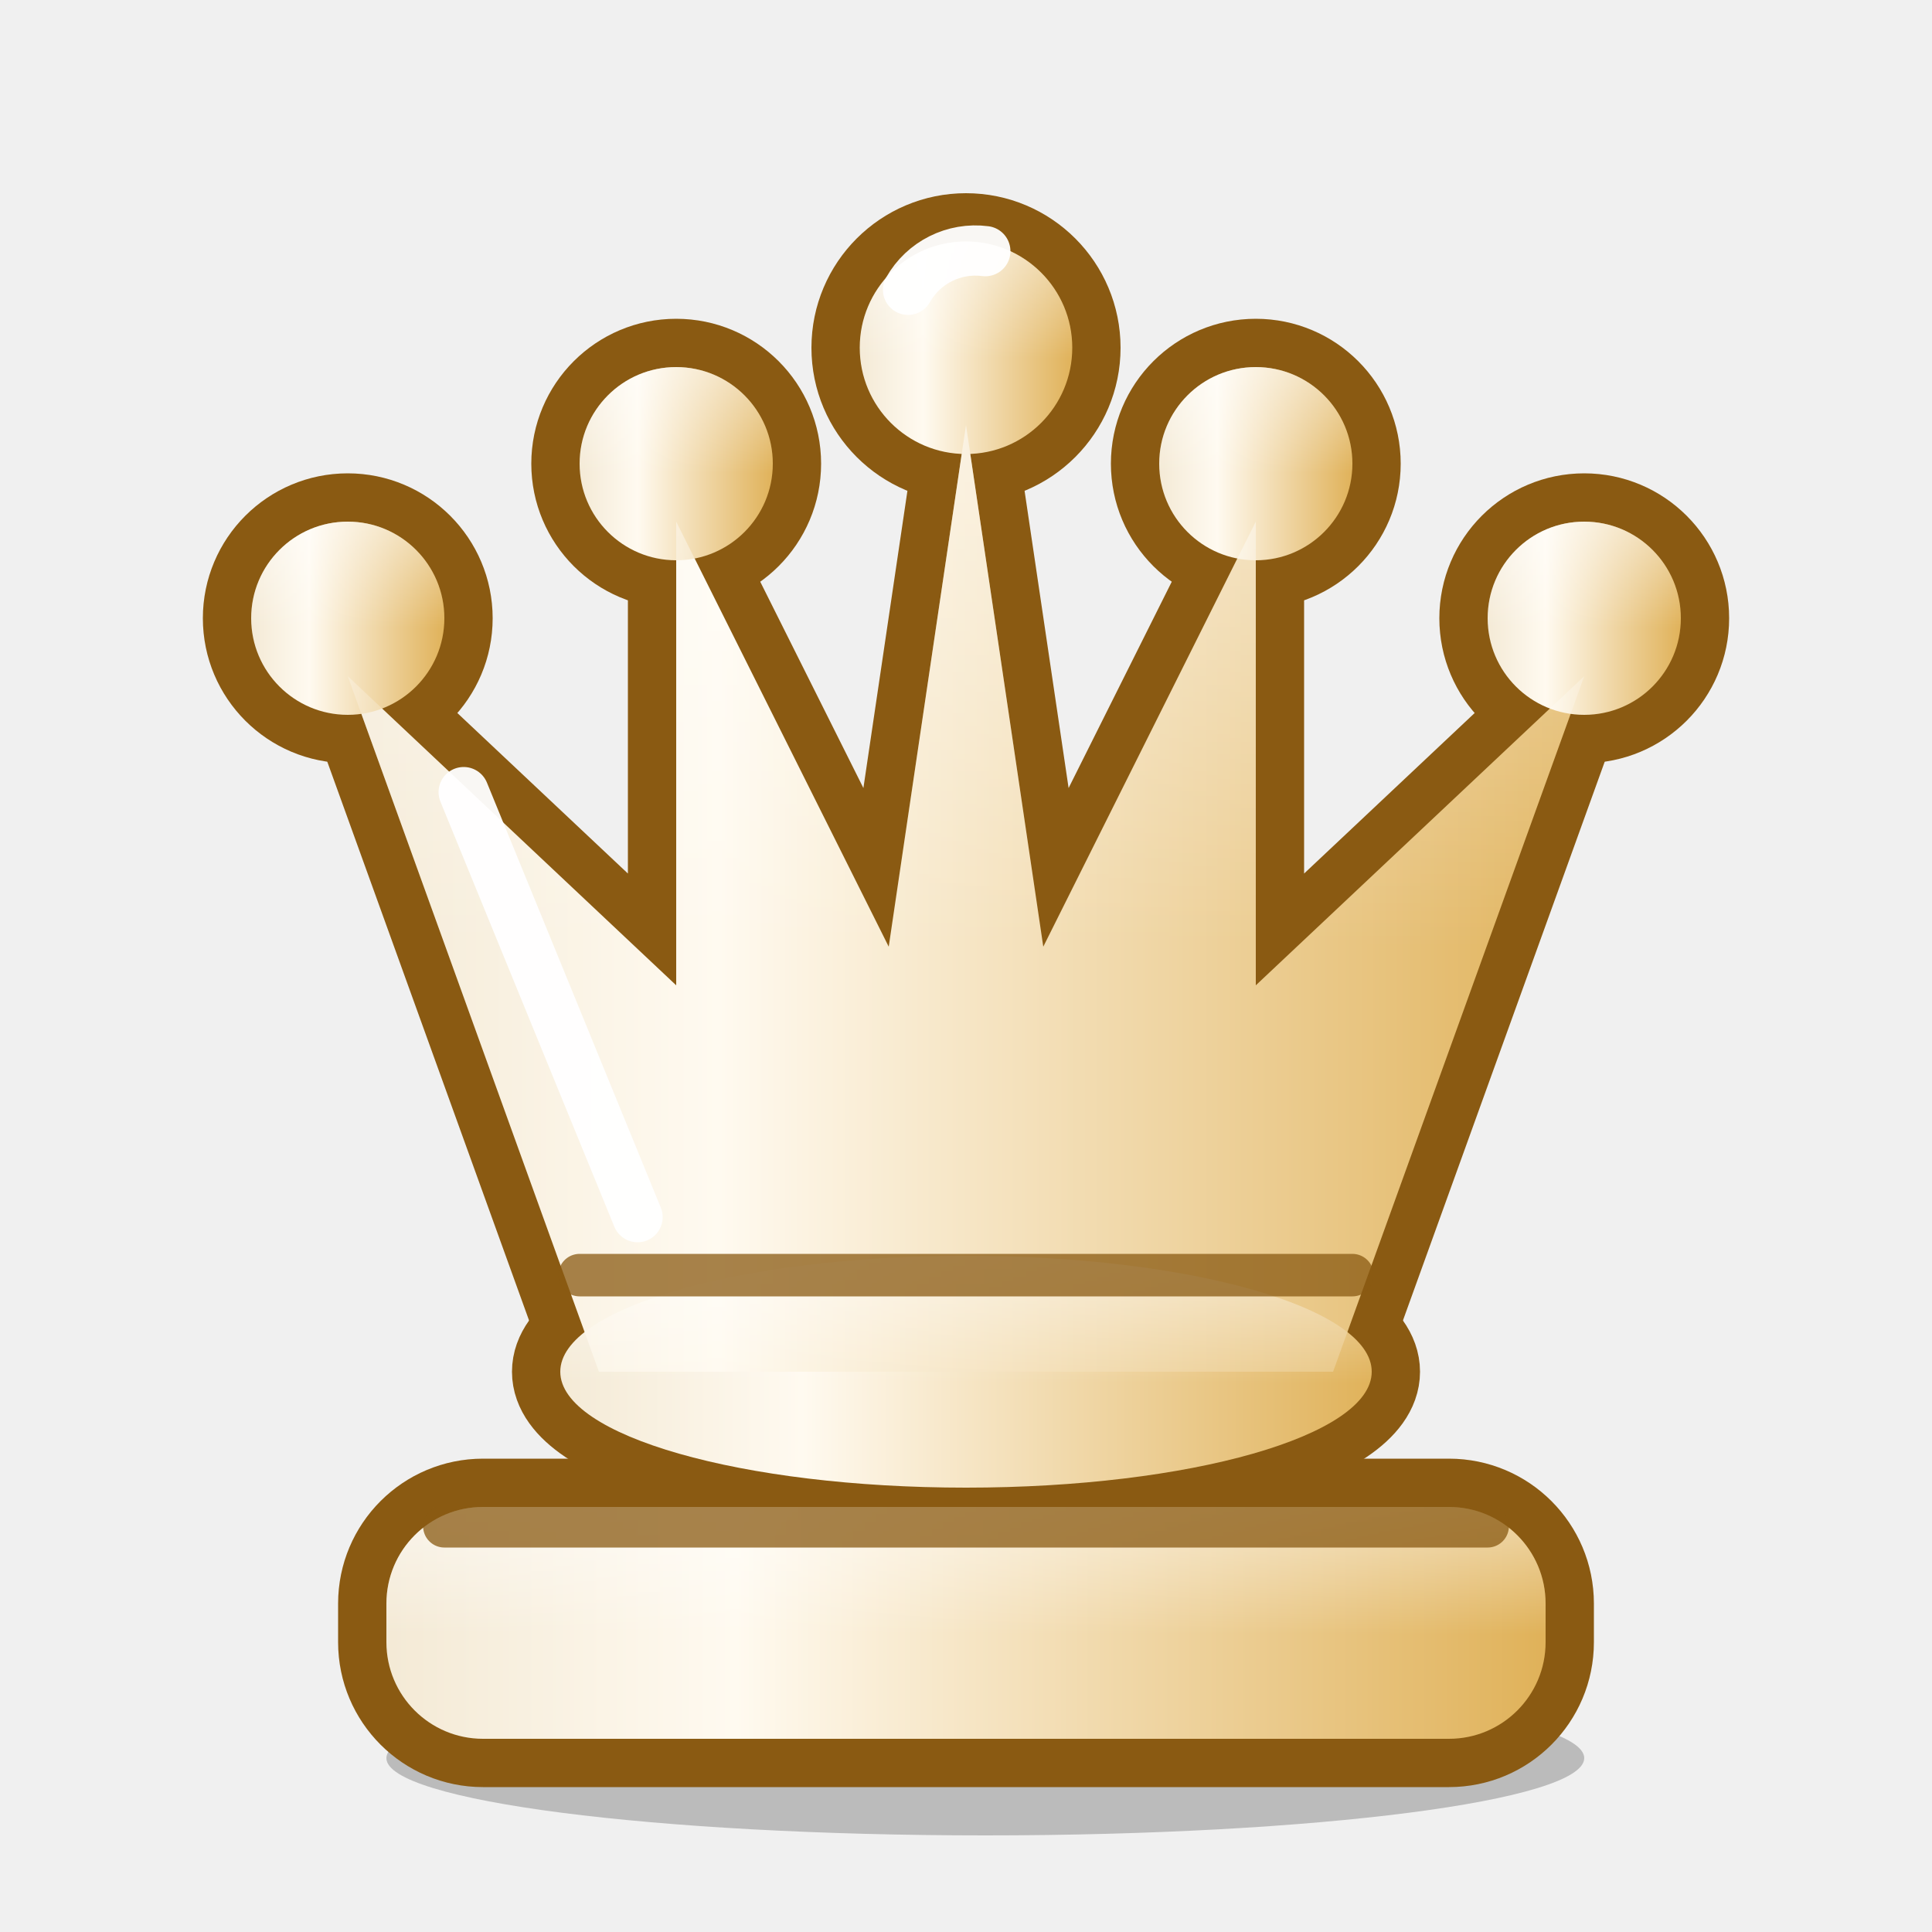
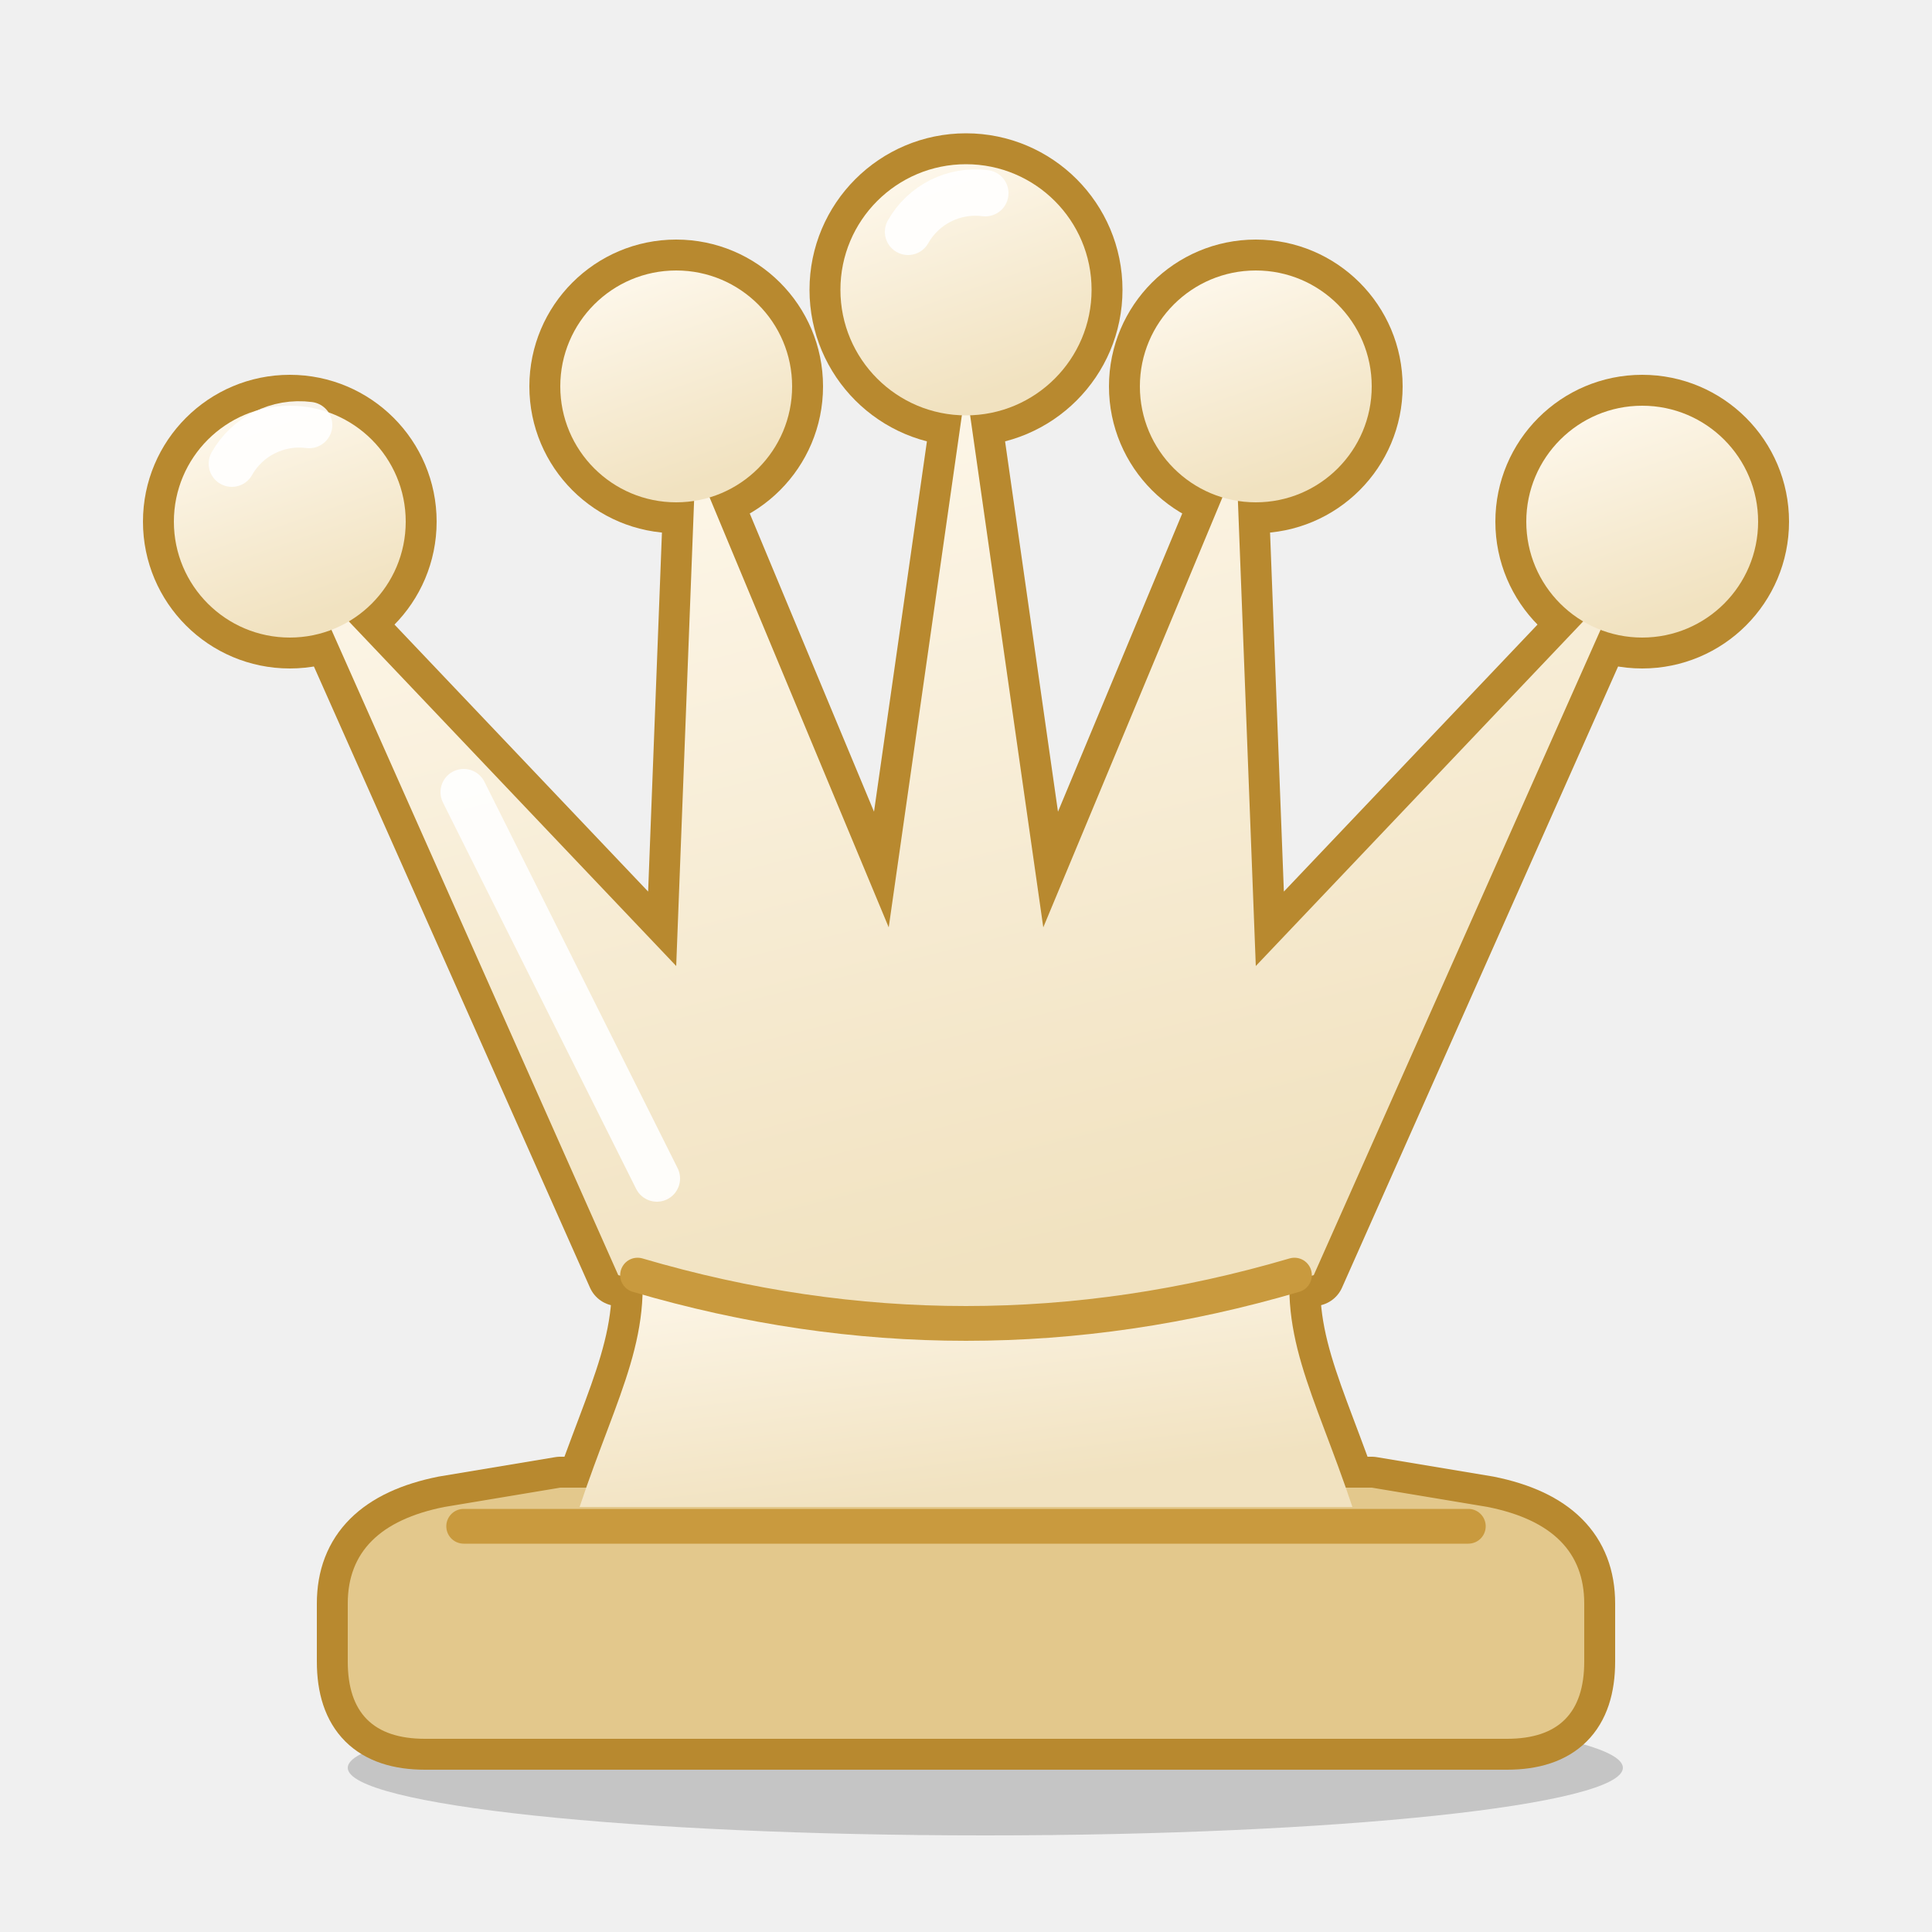
<svg xmlns="http://www.w3.org/2000/svg" viewBox="0 0 100 100">
  <defs>
-     <linearGradient id="carpetwQb" x1="0" y1="0" x2="1" y2="0">
-       <stop offset="0" stop-color="#f4ead6" />
-       <stop offset="0.3" stop-color="#fffaf0" />
-       <stop offset="1" stop-color="#e0b25a" />
-     </linearGradient>
-     <linearGradient id="carpetwQs" x1="0" y1="0" x2="0" y2="1">
-       <stop offset="0" stop-color="#ffffff" stop-opacity="0.5" />
-       <stop offset="0.55" stop-color="#ffffff" stop-opacity="0" />
+     <linearGradient id="carpetwQb" x1="0" y1="0" x2="0.35" y2="1">
+       <stop offset="0" stop-color="#fffaf0" />
+       <stop offset="1" stop-color="#f1e2c0" />
    </linearGradient>
  </defs>
-   <ellipse cx="51" cy="91" rx="31" ry="4" fill="#000" opacity="0.22" />
-   <g fill="#8a5a12" stroke="#8a5a12" stroke-width="5" stroke-linejoin="round">
-     <rect x="20" y="78" width="60" height="12" rx="5" />
-     <ellipse cx="50" cy="71" rx="21" ry="6" />
-     <path d="M31 71 L18 35 L35 51 L35 27 L46 49 L50 22 L54 49 L65 27 L65 51 L82 35 L69 71 Z" />
-     <circle cx="18" cy="32" r="5" />
-     <circle cx="35" cy="24" r="5" />
-     <circle cx="50" cy="18" r="5.5" />
-     <circle cx="65" cy="24" r="5" />
-     <circle cx="82" cy="32" r="5" />
+   <ellipse cx="51" cy="91.5" rx="33" ry="3.5" fill="#000" opacity="0.18" />
+   <g fill="#b8892f" stroke="#b8892f" stroke-width="3.2" stroke-linejoin="round">
+     <path d="M22 90 H78 Q82 90 82 86 V83 Q82 79 77 78 L71 77 H29 L23 78 Q18 79 18 83 V86 Q18 90 22 90 Z" />
+     <path d="M30 78 C32 72 34 69 33 64 H67 C66 69 68 72 70 78 Z" />
+     <path d="M32 66 L16 30 L35 50 L36 24 L46 48 L50 20 L54 48 L64 24 L65 50 L84 30 L68 66 Q50 71 32 66 Z" />
+     <circle cx="15" cy="27" r="6" />
+     <circle cx="35" cy="20" r="6" />
+     <circle cx="50" cy="15" r="6.5" />
+     <circle cx="65" cy="20" r="6" />
+     <circle cx="85" cy="27" r="6" />
+   </g>
+   <g fill="#e3c88c">
+     <path d="M22 90 H78 Q82 90 82 86 V83 Q82 79 77 78 L71 77 H29 L23 78 Q18 79 18 83 V86 Q18 90 22 90 Z" />
  </g>
  <g fill="url(#carpetwQb)">
-     <rect x="20" y="78" width="60" height="12" rx="5" />
-     <ellipse cx="50" cy="71" rx="21" ry="6" />
-     <path d="M31 71 L18 35 L35 51 L35 27 L46 49 L50 22 L54 49 L65 27 L65 51 L82 35 L69 71 Z" />
-     <circle cx="18" cy="32" r="5" />
-     <circle cx="35" cy="24" r="5" />
-     <circle cx="50" cy="18" r="5.5" />
-     <circle cx="65" cy="24" r="5" />
-     <circle cx="82" cy="32" r="5" />
+     <path d="M30 78 C32 72 34 69 33 64 H67 C66 69 68 72 70 78 Z" />
+     <path d="M32 66 L16 30 L35 50 L36 24 L46 48 L50 20 L54 48 L64 24 L65 50 L84 30 L68 66 Q50 71 32 66 Z" />
+     <circle cx="15" cy="27" r="6" />
+     <circle cx="35" cy="20" r="6" />
+     <circle cx="50" cy="15" r="6.5" />
+     <circle cx="65" cy="20" r="6" />
+     <circle cx="85" cy="27" r="6" />
  </g>
-   <g fill="url(#carpetwQs)">
-     <rect x="20" y="78" width="60" height="12" rx="5" />
-     <ellipse cx="50" cy="71" rx="21" ry="6" />
-     <path d="M31 71 L18 35 L35 51 L35 27 L46 49 L50 22 L54 49 L65 27 L65 51 L82 35 L69 71 Z" />
-     <circle cx="18" cy="32" r="5" />
-     <circle cx="35" cy="24" r="5" />
-     <circle cx="50" cy="18" r="5.5" />
-     <circle cx="65" cy="24" r="5" />
-     <circle cx="82" cy="32" r="5" />
+   <g fill="none" stroke="#c99a3e" stroke-width="1.8" stroke-linecap="round">
+     <path d="M24 79 H76" />
+     <path d="M33 66 Q50 71 67 66" />
  </g>
-   <g fill="none" stroke="#8a5a12" stroke-width="2.2" stroke-linecap="round" stroke-opacity="0.75">
-     <path d="M23 79 H77" />
-     <path d="M30 66 H70" />
-   </g>
-   <g fill="#8a5a12" />
-   <g fill="none" stroke="#ffffff" stroke-opacity="0.95" stroke-width="2.6" stroke-linecap="round">
-     <path d="M33 63 L24 41" />
-     <path d="M47 15 A4 4 0 0 1 51 13" />
+   <g fill="#b8892f" />
+   <g fill="none" stroke="#ffffff" stroke-opacity="0.9" stroke-width="2.4" stroke-linecap="round">
+     <path d="M34 61 L24 41" />
+     <path d="M12 24 A4 4 0 0 1 16 22" />
+     <path d="M47 12 A4 4 0 0 1 51 10" />
  </g>
</svg>
